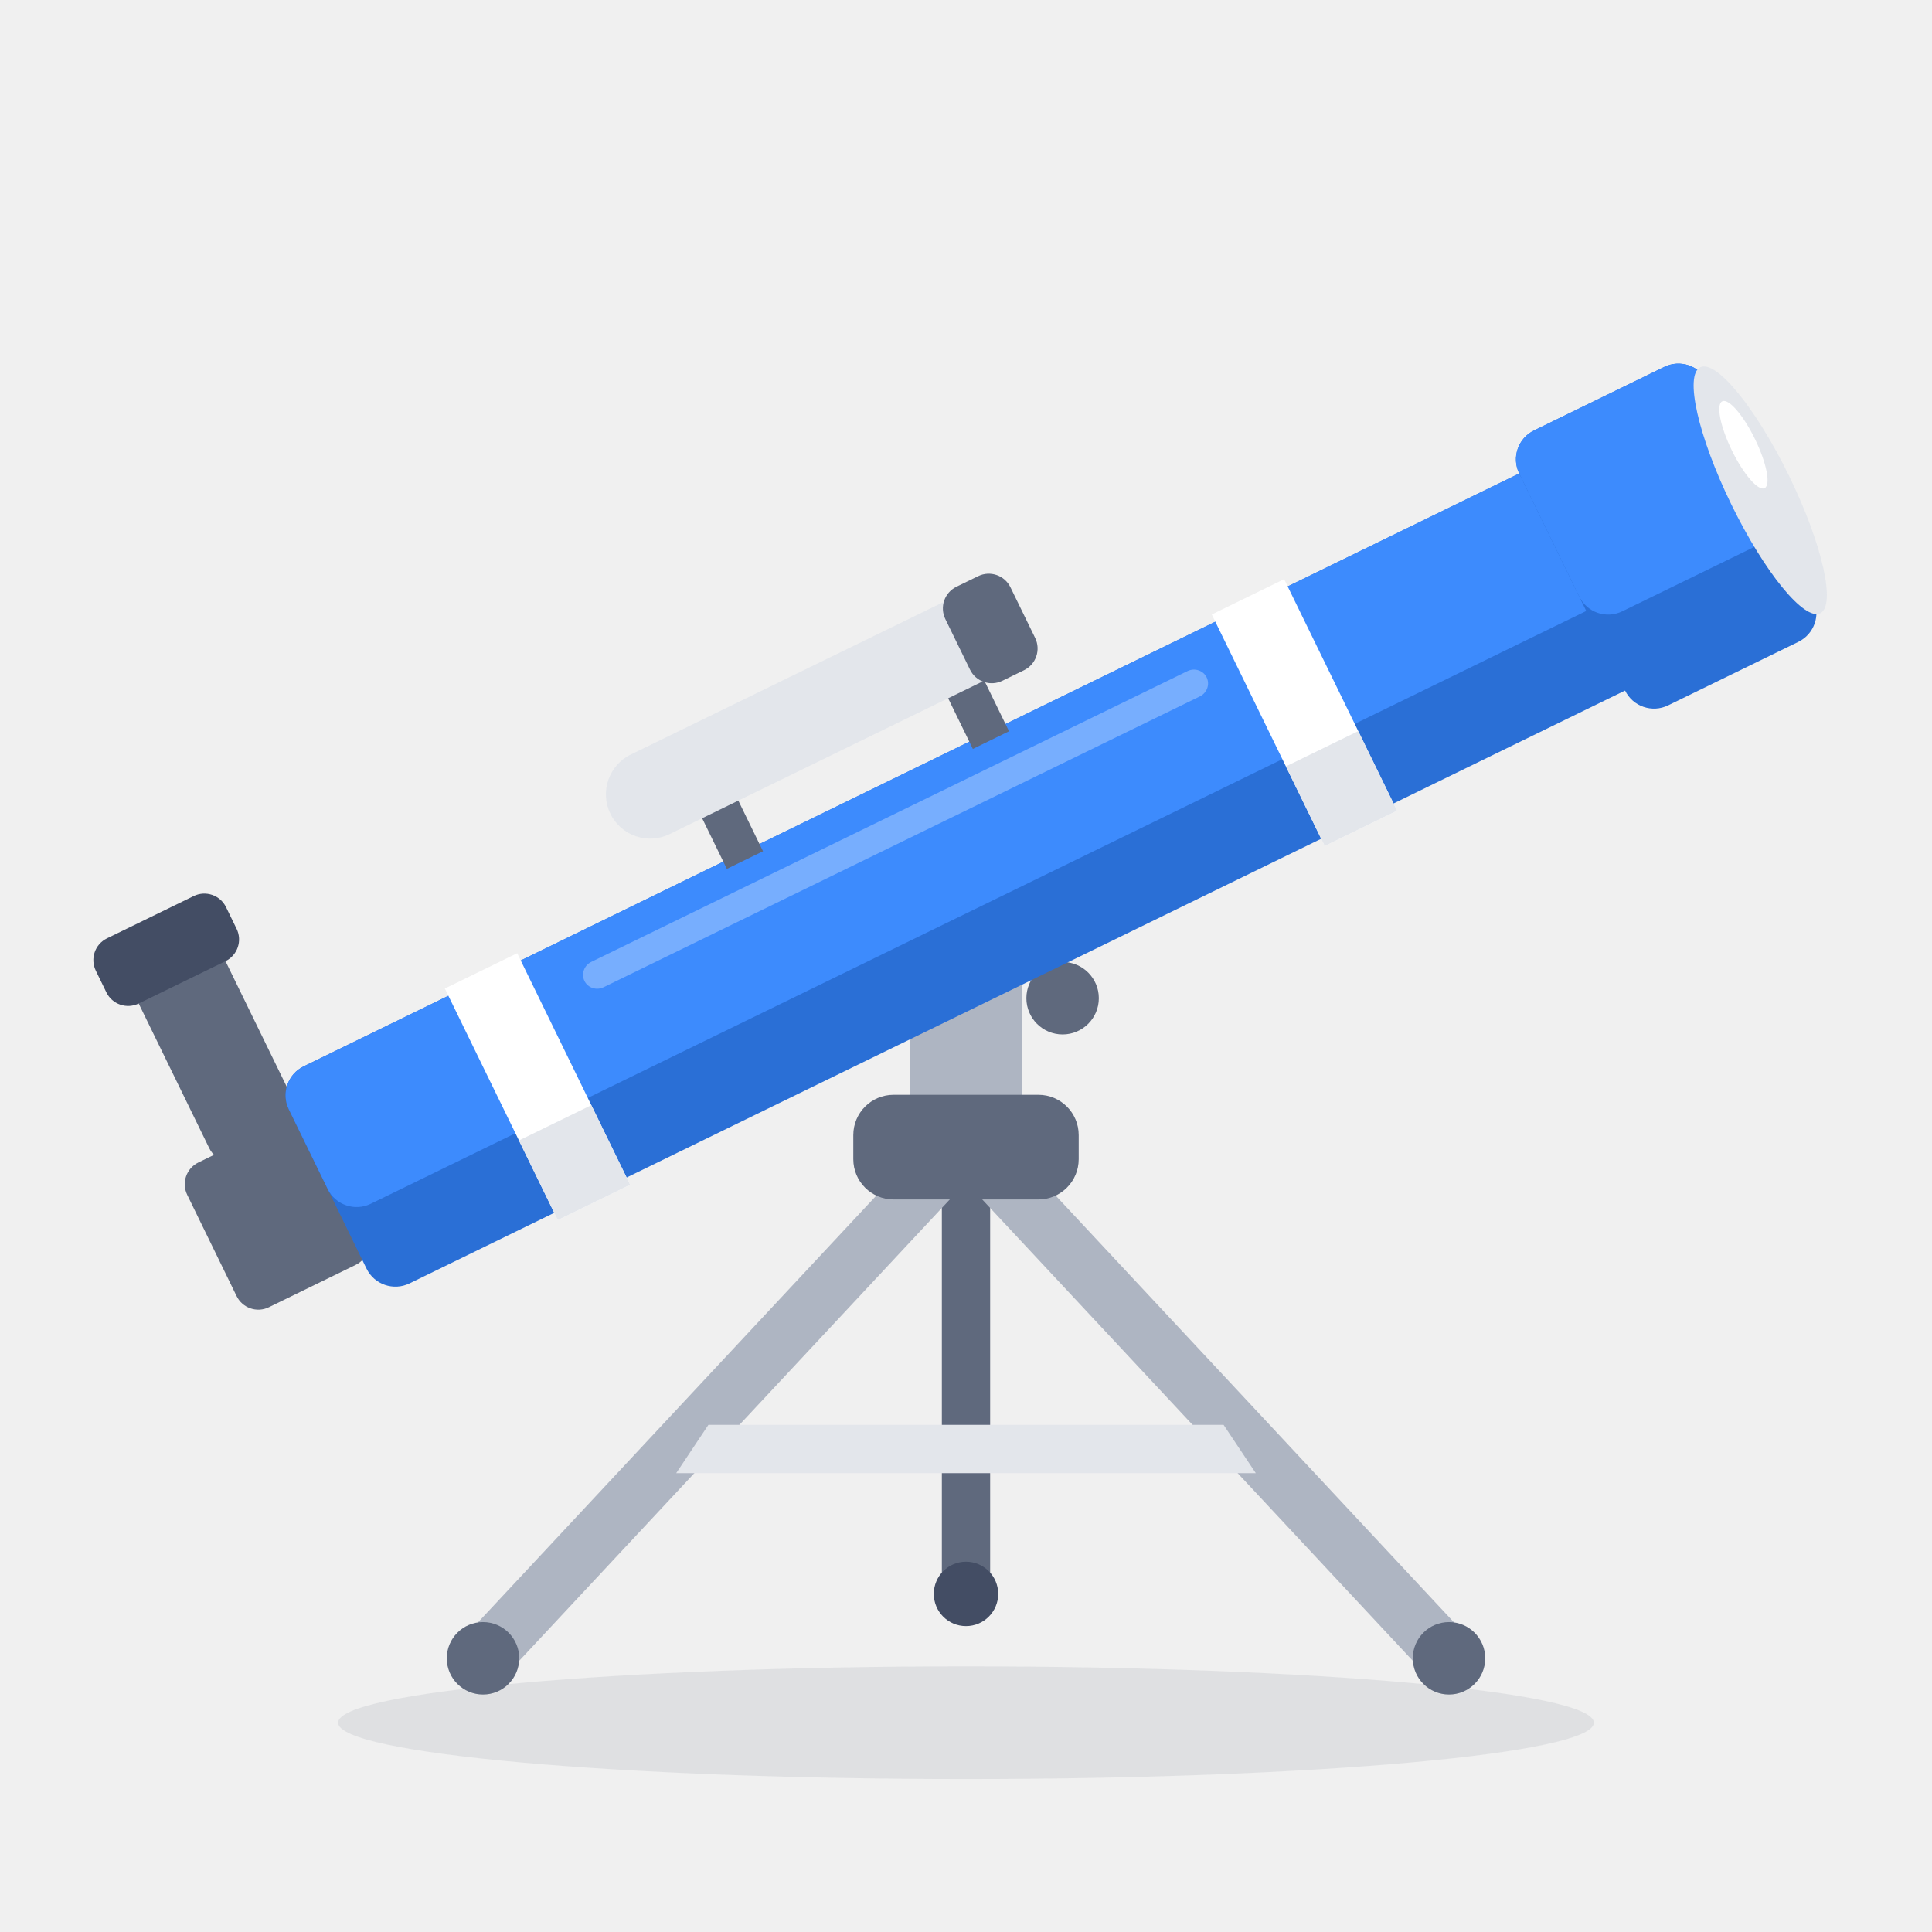
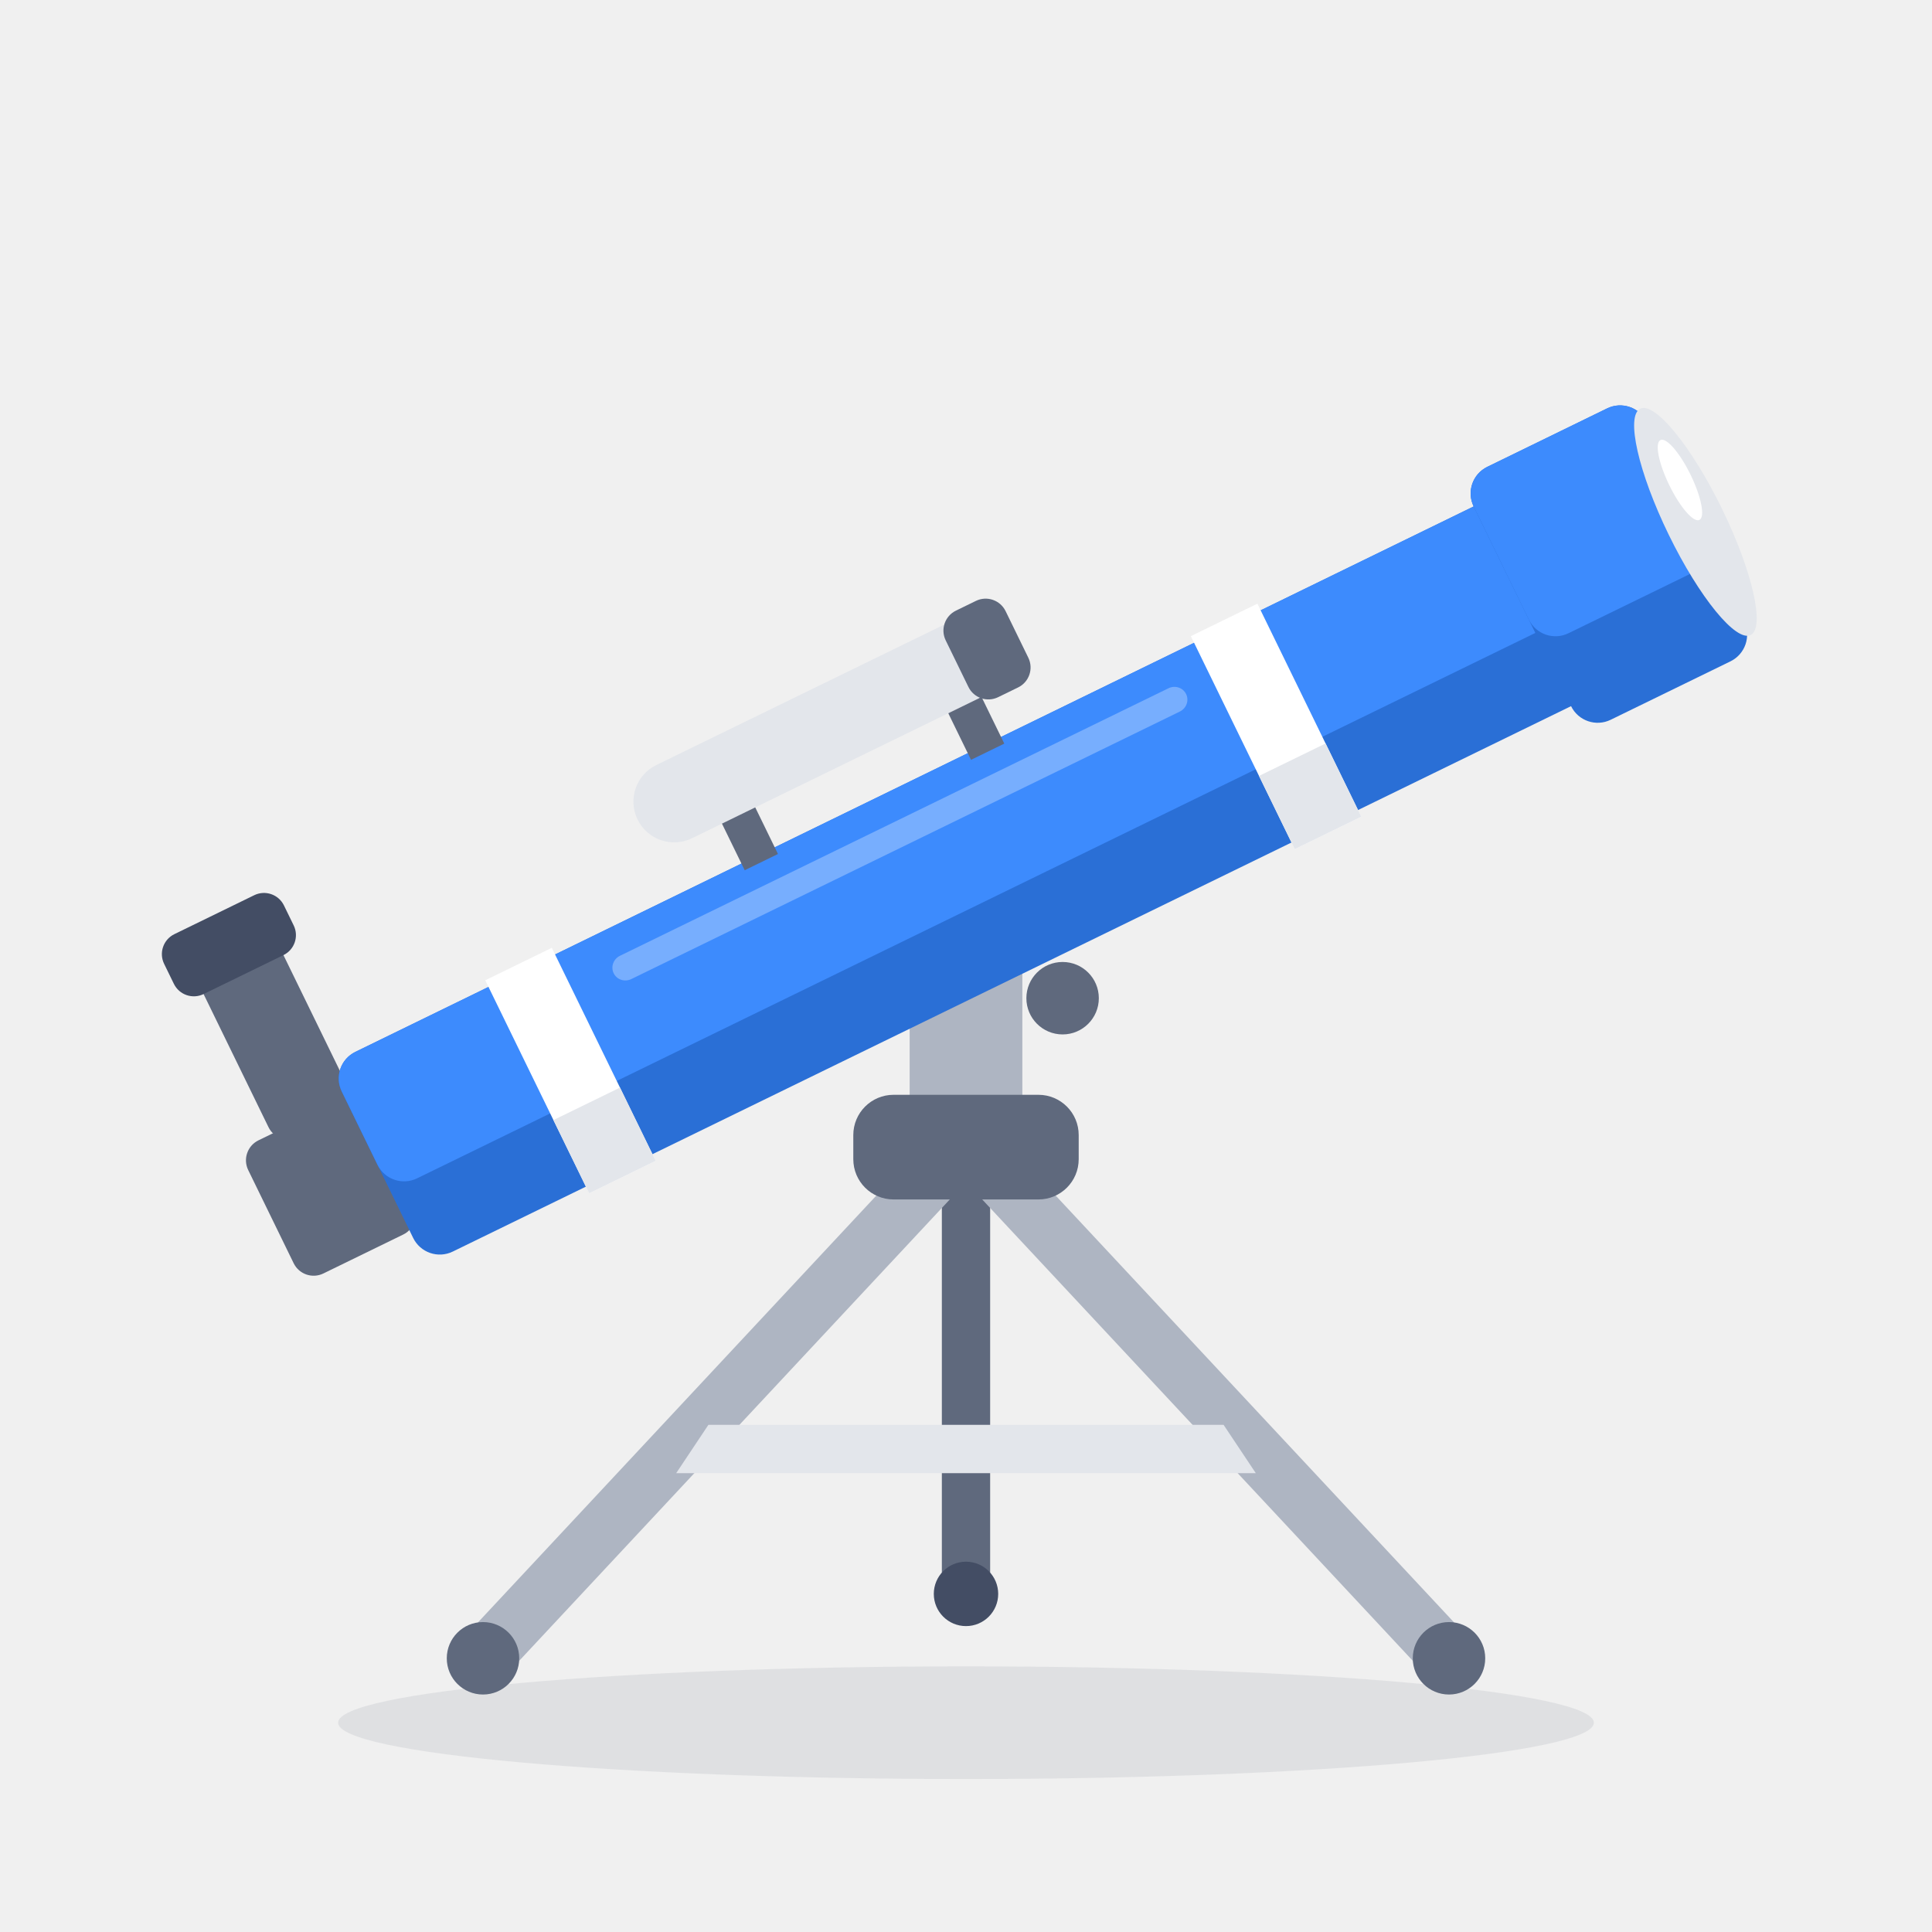
<svg xmlns="http://www.w3.org/2000/svg" viewBox="0 0 240 240">
  <ellipse cx="120" cy="214" rx="78" ry="7" fill="#1f2a44" opacity=".08" />
-   <path d="M120 146L120 198" fill="none" stroke="#5F697D" stroke-width="6" stroke-linecap="round" stroke-linejoin="round" />
-   <path d="M116 146L60 206M124 146L180 206" fill="none" stroke="#AEB5C2" stroke-width="7" stroke-linecap="round" stroke-linejoin="round" />
+   <path d="M120 146 120 198" fill="none" stroke="#5F697D" stroke-width="6" stroke-linecap="round" stroke-linejoin="round" />
+   <path d="M116 146 60 206M124 146 180 206" fill="none" stroke="#AEB5C2" stroke-width="7" stroke-linecap="round" stroke-linejoin="round" />
  <path d="M88 177H152L156 183H84Z" fill="#E3E6EB" />
  <circle cx="60" cy="206" r="4.5" fill="#5F697D" />
  <circle cx="180" cy="206" r="4.5" fill="#5F697D" />
  <circle cx="120" cy="198" r="4" fill="#434D64" />
  <rect x="113" y="112" width="14" height="30" rx="3" fill="#AEB5C2" />
  <rect x="106" y="136" width="28" height="13" rx="5" fill="#5F697D" />
  <circle cx="132" cy="124" r="4.5" fill="#5F697D" />
-   <g transform="translate(118 110) rotate(-26)">
+   <g transform="translate(118 110) rotate(-26) scale(.92)">
    <rect x="-102" y="-10" width="18" height="20" rx="3" fill="#5F697D" />
    <rect x="-97" y="-34" width="12" height="26" rx="3" fill="#5F697D" />
    <rect x="-100" y="-40" width="18" height="9" rx="3" fill="#434D64" />
    <rect x="-86" y="-15" width="178" height="30" rx="4" fill="#2A6FD6" />
    <rect x="-86" y="-15" width="178" height="19" rx="4" fill="#3D8BFD" />
-     <rect x="-62" y="-16" width="10" height="32" fill="#FFFFFF" />
+     <rect x="-62" y="-16" width="10" height="32" fill="#fff" />
    <rect x="-62" y="5" width="10" height="11" fill="#E3E6EB" />
-     <rect x="44" y="-16" width="10" height="32" fill="#FFFFFF" />
+     <rect x="44" y="-16" width="10" height="32" fill="#fff" />
    <rect x="44" y="5" width="10" height="11" fill="#E3E6EB" />
-     <rect x="-46" y="-11" width="86" height="3.5" rx="1.8" fill="#FFFFFF" opacity=".3" />
+     <rect x="-46" y="-11" width="86" height="3.5" rx="1.8" fill="#fff" opacity=".3" />
    <rect x="86" y="-19" width="26" height="38" rx="4" fill="#2A6FD6" />
    <rect x="86" y="-19" width="26" height="25" rx="4" fill="#3D8BFD" />
    <ellipse cx="112" cy="0" rx="4" ry="17" fill="#E3E6EB" />
-     <ellipse cx="112.6" cy="-6" rx="1.6" ry="6" fill="#FFFFFF" />
+     <ellipse cx="112.6" cy="-6" rx="1.6" ry="6" fill="#fff" />
    <rect x="-24" y="-23" width="5" height="9" fill="#5F697D" />
    <rect x="10" y="-23" width="5" height="9" fill="#5F697D" />
    <rect x="-34" y="-32" width="54" height="11" rx="5.5" fill="#E3E6EB" />
    <rect x="14" y="-33" width="9" height="13" rx="3" fill="#5F697D" />
  </g>
</svg>
